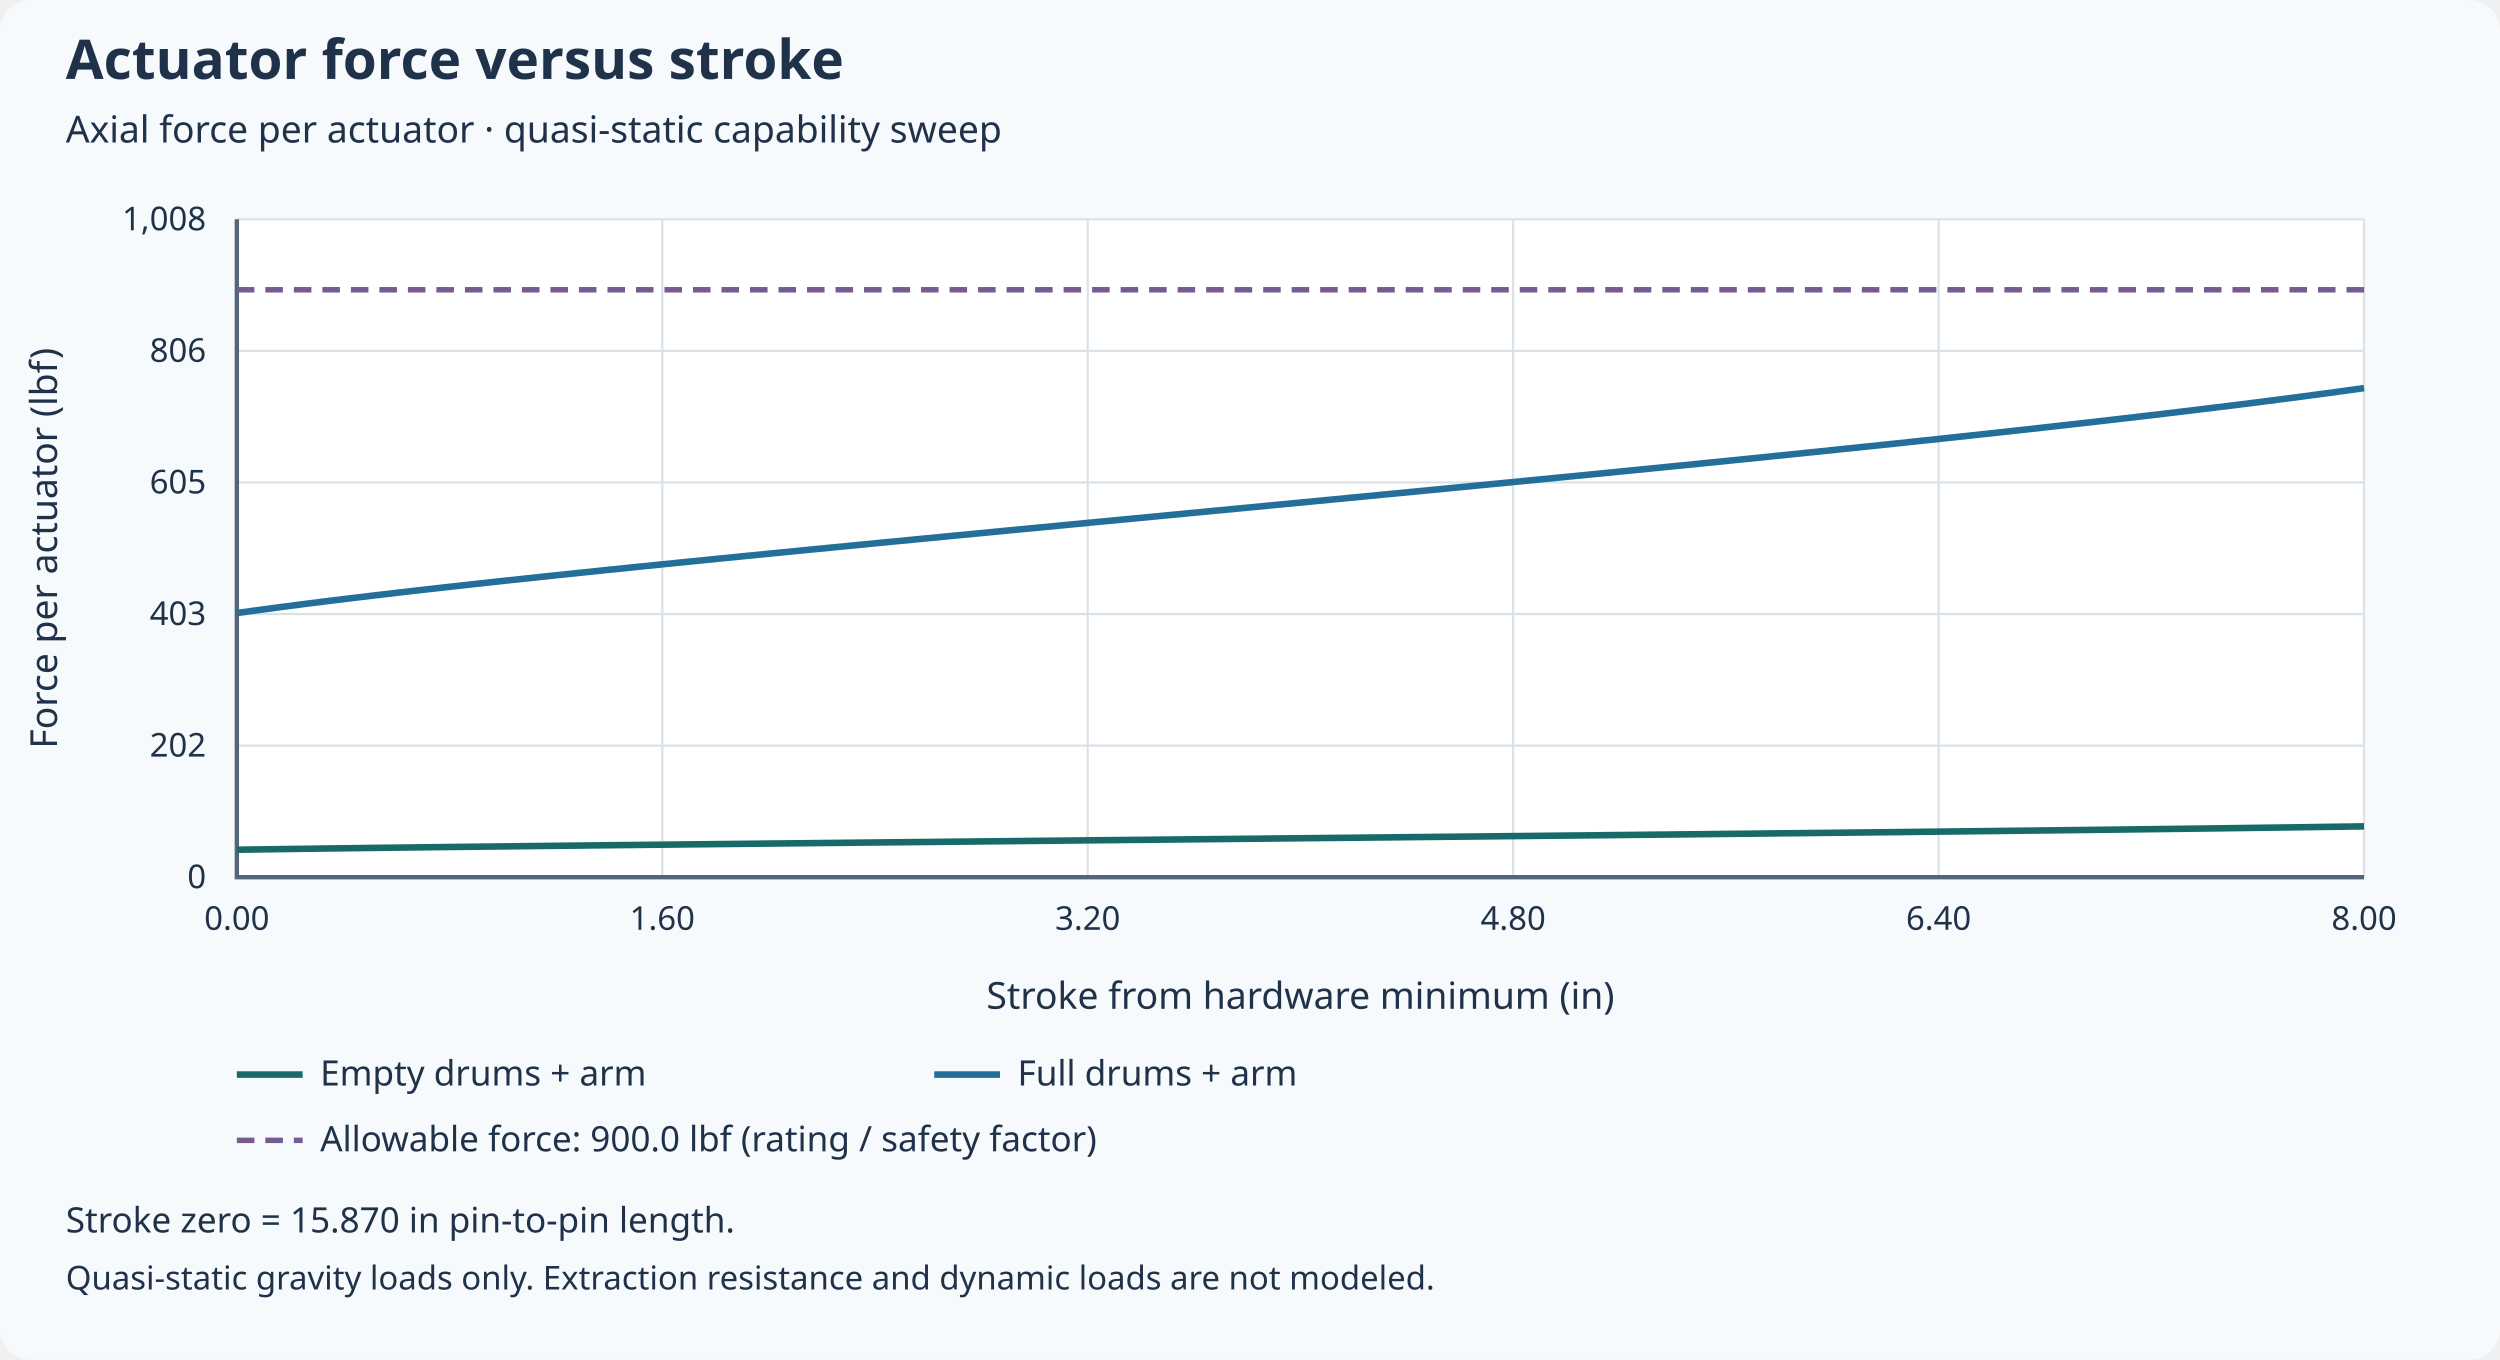
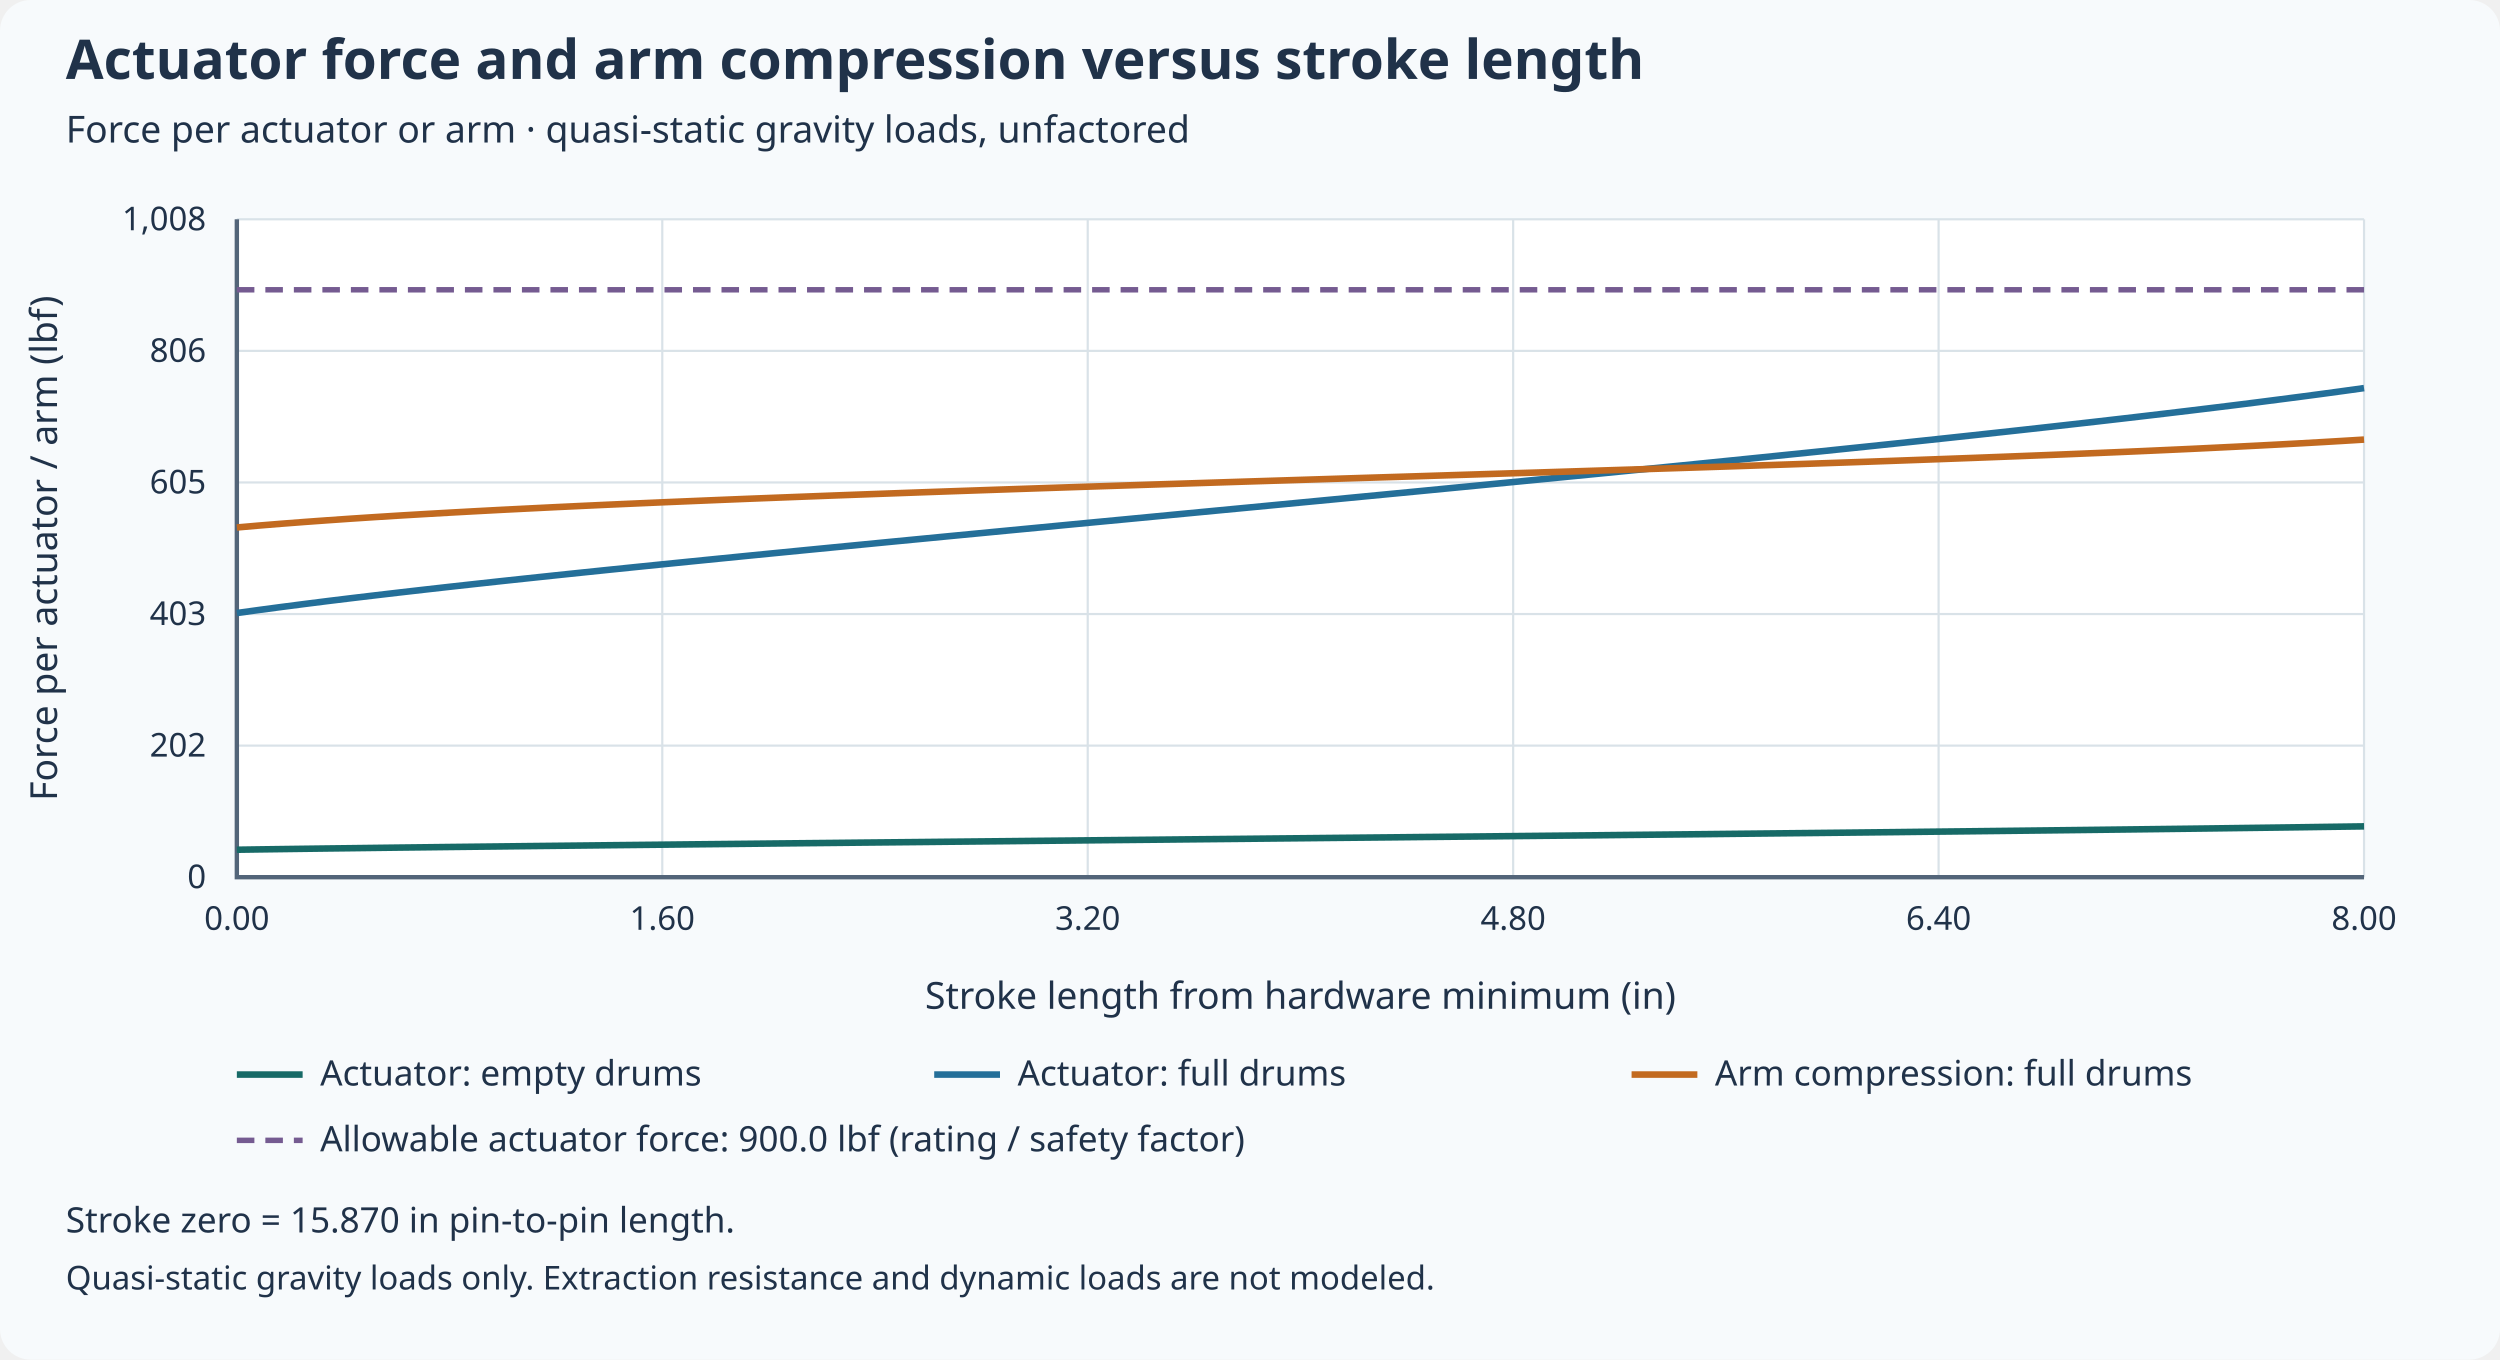
- <svg xmlns="http://www.w3.org/2000/svg" viewBox="0 0 1140 620" role="img" aria-label="Actuator force versus stroke in lbf and in" data-force-units="imperial">
+ <svg xmlns="http://www.w3.org/2000/svg" viewBox="0 0 1140 620" role="img" aria-label="Actuator force and arm compression versus stroke length in lbf and in" data-force-units="imperial">
  <rect width="1140" height="620" rx="14" fill="#f7fafc" />
  <g font-family="sans-serif" fill="#203249">
-     <text x="30" y="36" font-size="25" font-weight="700">Actuator force versus stroke</text>
-     <text x="30" y="65" font-size="17">Axial force per actuator · quasi-static capability sweep</text>
+     <text x="30" y="36" font-size="25" font-weight="700">Actuator force and arm compression versus stroke length</text>
+     <text x="30" y="65" font-size="17">Force per actuator or arm · quasi-static gravity loads, unfactored</text>
    <rect x="108" y="100" width="970" height="300" fill="white" />
    <line data-grid="x" x1="108.00" y1="100" x2="108.00" y2="400" stroke="#d9e2e8" />
+     <text x="108.00" y="424" text-anchor="middle" font-size="15">0.00</text>
+     <line data-grid="x" x1="302.00" y1="100" x2="302.00" y2="400" stroke="#d9e2e8" />
+     <text x="302.00" y="424" text-anchor="middle" font-size="15">1.60</text>
+     <line data-grid="x" x1="496.00" y1="100" x2="496.00" y2="400" stroke="#d9e2e8" />
+     <text x="496.00" y="424" text-anchor="middle" font-size="15">3.20</text>
+     <line data-grid="x" x1="690.00" y1="100" x2="690.00" y2="400" stroke="#d9e2e8" />
+     <text x="690.00" y="424" text-anchor="middle" font-size="15">4.80</text>
+     <line data-grid="x" x1="884.00" y1="100" x2="884.00" y2="400" stroke="#d9e2e8" />
+     <text x="884.00" y="424" text-anchor="middle" font-size="15">6.40</text>
+     <line data-grid="x" x1="1078.00" y1="100" x2="1078.00" y2="400" stroke="#d9e2e8" />
+     <text x="1078.00" y="424" text-anchor="middle" font-size="15">8.00</text>
    <line data-grid="y" x1="108" y1="400.00" x2="1078" y2="400.00" stroke="#d9e2e8" />
-     <text x="108.00" y="424" text-anchor="middle" font-size="15">0.00</text>
    <text x="94" y="405.00" text-anchor="end" font-size="15">0</text>
-     <line data-grid="x" x1="302.00" y1="100" x2="302.00" y2="400" stroke="#d9e2e8" />
    <line data-grid="y" x1="108" y1="340.00" x2="1078" y2="340.00" stroke="#d9e2e8" />
-     <text x="302.00" y="424" text-anchor="middle" font-size="15">1.60</text>
    <text x="94" y="345.00" text-anchor="end" font-size="15">202</text>
-     <line data-grid="x" x1="496.00" y1="100" x2="496.00" y2="400" stroke="#d9e2e8" />
    <line data-grid="y" x1="108" y1="280.00" x2="1078" y2="280.00" stroke="#d9e2e8" />
-     <text x="496.00" y="424" text-anchor="middle" font-size="15">3.20</text>
    <text x="94" y="285.00" text-anchor="end" font-size="15">403</text>
-     <line data-grid="x" x1="690.00" y1="100" x2="690.00" y2="400" stroke="#d9e2e8" />
    <line data-grid="y" x1="108" y1="220.00" x2="1078" y2="220.00" stroke="#d9e2e8" />
-     <text x="690.00" y="424" text-anchor="middle" font-size="15">4.80</text>
    <text x="94" y="225.00" text-anchor="end" font-size="15">605</text>
-     <line data-grid="x" x1="884.00" y1="100" x2="884.00" y2="400" stroke="#d9e2e8" />
    <line data-grid="y" x1="108" y1="160.00" x2="1078" y2="160.00" stroke="#d9e2e8" />
-     <text x="884.00" y="424" text-anchor="middle" font-size="15">6.40</text>
    <text x="94" y="165.00" text-anchor="end" font-size="15">806</text>
-     <line data-grid="x" x1="1078.00" y1="100" x2="1078.00" y2="400" stroke="#d9e2e8" />
    <line data-grid="y" x1="108" y1="100.00" x2="1078" y2="100.00" stroke="#d9e2e8" />
-     <text x="1078.00" y="424" text-anchor="middle" font-size="15">8.00</text>
    <text x="94" y="105.00" text-anchor="end" font-size="15">1,008</text>
    <path d="M108 100 V400 H1078" fill="none" stroke="#536579" stroke-width="2" />
    <polyline data-load="empty" points="108.00,387.48 117.98,387.33 128.18,387.19 138.59,387.05 149.21,386.91 160.02,386.78 171.02,386.64 182.20,386.50 193.55,386.37 205.07,386.23 216.75,386.10 228.58,385.97 240.56,385.83 252.67,385.70 264.92,385.57 277.29,385.43 289.77,385.30 302.37,385.17 315.07,385.03 327.86,384.90 340.74,384.77 353.71,384.63 366.75,384.50 379.87,384.37 393.05,384.23 406.28,384.10 419.57,383.97 432.90,383.83 446.27,383.70 459.68,383.57 473.11,383.43 486.56,383.30 500.03,383.16 513.52,383.03 527.01,382.90 540.49,382.76 553.98,382.63 567.45,382.50 580.91,382.36 594.35,382.23 607.77,382.09 621.15,381.96 634.50,381.83 647.81,381.69 661.08,381.56 674.30,381.43 687.47,381.29 700.58,381.16 713.63,381.03 726.62,380.90 739.54,380.76 752.38,380.63 765.15,380.50 777.84,380.37 790.44,380.23 802.96,380.10 815.38,379.97 827.71,379.84 839.95,379.71 852.08,379.58 864.10,379.45 876.02,379.31 887.82,379.18 899.51,379.05 911.09,378.92 922.54,378.79 933.87,378.66 945.07,378.53 956.14,378.40 967.08,378.27 977.89,378.14 988.56,378.01 999.09,377.88 1009.48,377.75 1019.72,377.61 1029.81,377.48 1039.76,377.35 1049.55,377.22 1059.19,377.08 1068.68,376.95 1078.00,376.82" fill="none" stroke="#176a67" stroke-width="3" />
    <line x1="108" y1="490" x2="138" y2="490" stroke="#176a67" stroke-width="3" />
-     <text x="146" y="495" font-size="16">Empty drums + arm</text>
+     <text x="146" y="495" font-size="16">Actuator: empty drums</text>
    <polyline data-load="loaded" points="108.00,279.54 117.98,278.16 128.18,276.80 138.59,275.45 149.21,274.11 160.02,272.79 171.02,271.48 182.20,270.17 193.55,268.87 205.07,267.57 216.75,266.28 228.58,264.99 240.56,263.71 252.67,262.42 264.92,261.14 277.29,259.86 289.77,258.58 302.37,257.30 315.07,256.02 327.86,254.74 340.74,253.46 353.71,252.18 366.75,250.90 379.87,249.62 393.05,248.34 406.28,247.05 419.57,245.77 432.90,244.48 446.27,243.20 459.68,241.91 473.11,240.63 486.56,239.34 500.03,238.05 513.52,236.77 527.01,235.48 540.49,234.19 553.98,232.90 567.45,231.62 580.91,230.33 594.35,229.04 607.77,227.76 621.15,226.47 634.50,225.19 647.81,223.91 661.08,222.62 674.30,221.34 687.47,220.06 700.58,218.78 713.63,217.50 726.62,216.23 739.54,214.95 752.38,213.68 765.15,212.41 777.84,211.14 790.44,209.87 802.96,208.60 815.38,207.33 827.71,206.07 839.95,204.80 852.08,203.54 864.10,202.28 876.02,201.02 887.82,199.76 899.51,198.50 911.09,197.24 922.54,195.99 933.87,194.73 945.07,193.47 956.14,192.22 967.08,190.96 977.89,189.70 988.56,188.44 999.09,187.18 1009.48,185.92 1019.72,184.66 1029.81,183.39 1039.76,182.11 1049.55,180.84 1059.19,179.56 1068.68,178.27 1078.00,176.97" fill="none" stroke="#246f99" stroke-width="3" />
    <line x1="426" y1="490" x2="456" y2="490" stroke="#246f99" stroke-width="3" />
-     <text x="464" y="495" font-size="16">Full drums + arm</text>
+     <text x="464" y="495" font-size="16">Actuator: full drums</text>
+     <polyline data-load="compression" points="108.00,240.53 117.98,239.66 128.18,238.83 138.59,238.03 149.21,237.26 160.02,236.51 171.02,235.79 182.20,235.09 193.55,234.42 205.07,233.76 216.75,233.12 228.58,232.49 240.56,231.89 252.67,231.29 264.92,230.71 277.29,230.14 289.77,229.59 302.37,229.04 315.07,228.51 327.86,227.98 340.74,227.46 353.71,226.96 366.75,226.46 379.87,225.96 393.05,225.48 406.28,225.00 419.57,224.52 432.90,224.05 446.27,223.59 459.68,223.13 473.11,222.68 486.56,222.23 500.03,221.79 513.52,221.35 527.01,220.91 540.49,220.48 553.98,220.05 567.45,219.62 580.91,219.20 594.35,218.78 607.77,218.36 621.15,217.94 634.50,217.53 647.81,217.12 661.08,216.70 674.30,216.29 687.47,215.88 700.58,215.48 713.63,215.07 726.62,214.66 739.54,214.25 752.38,213.85 765.15,213.44 777.84,213.03 790.44,212.62 802.96,212.20 815.38,211.79 827.71,211.37 839.95,210.95 852.08,210.53 864.10,210.10 876.02,209.67 887.82,209.24 899.51,208.81 911.09,208.37 922.54,207.93 933.87,207.49 945.07,207.04 956.14,206.58 967.08,206.12 977.89,205.65 988.56,205.17 999.09,204.69 1009.48,204.19 1019.72,203.69 1029.81,203.18 1039.76,202.66 1049.55,202.13 1059.19,201.58 1068.68,201.02 1078.00,200.45" fill="none" stroke="#c26a20" stroke-width="3" />
+     <line x1="744" y1="490" x2="774" y2="490" stroke="#c26a20" stroke-width="3" />
+     <text x="782" y="495" font-size="16">Arm compression: full drums</text>
    <line data-load="capacity" data-capacity="900" x1="108" y1="132.14" x2="1078" y2="132.14" stroke="#755b91" stroke-width="2.5" stroke-dasharray="8 5" />
    <line x1="108" y1="520" x2="138" y2="520" stroke="#755b91" stroke-width="2.5" stroke-dasharray="8 5" />
-     <text x="146" y="525" font-size="16">Allowable force: 900.0 lbf (rating / safety factor)</text>
-     <text x="593" y="460" text-anchor="middle" font-size="17">Stroke from hardware minimum (in)</text>
-     <text x="26" y="250" transform="rotate(-90 26 250)" text-anchor="middle" font-size="17">Force per actuator (lbf)</text>
+     <text x="146" y="525" font-size="16">Allowable actuator force: 900.0 lbf (rating / safety factor)</text>
+     <text x="593" y="460" text-anchor="middle" font-size="17">Stroke length from hardware minimum (in)</text>
+     <text x="26" y="250" transform="rotate(-90 26 250)" text-anchor="middle" font-size="17">Force per actuator / arm (lbf)</text>
    <text x="30" y="562" font-size="16">Stroke zero = 15.870 in pin-to-pin length.</text>
    <text x="30" y="588" font-size="15">Quasi-static gravity loads only. Extraction resistance and dynamic loads are not modeled.</text>
  </g>
</svg>
